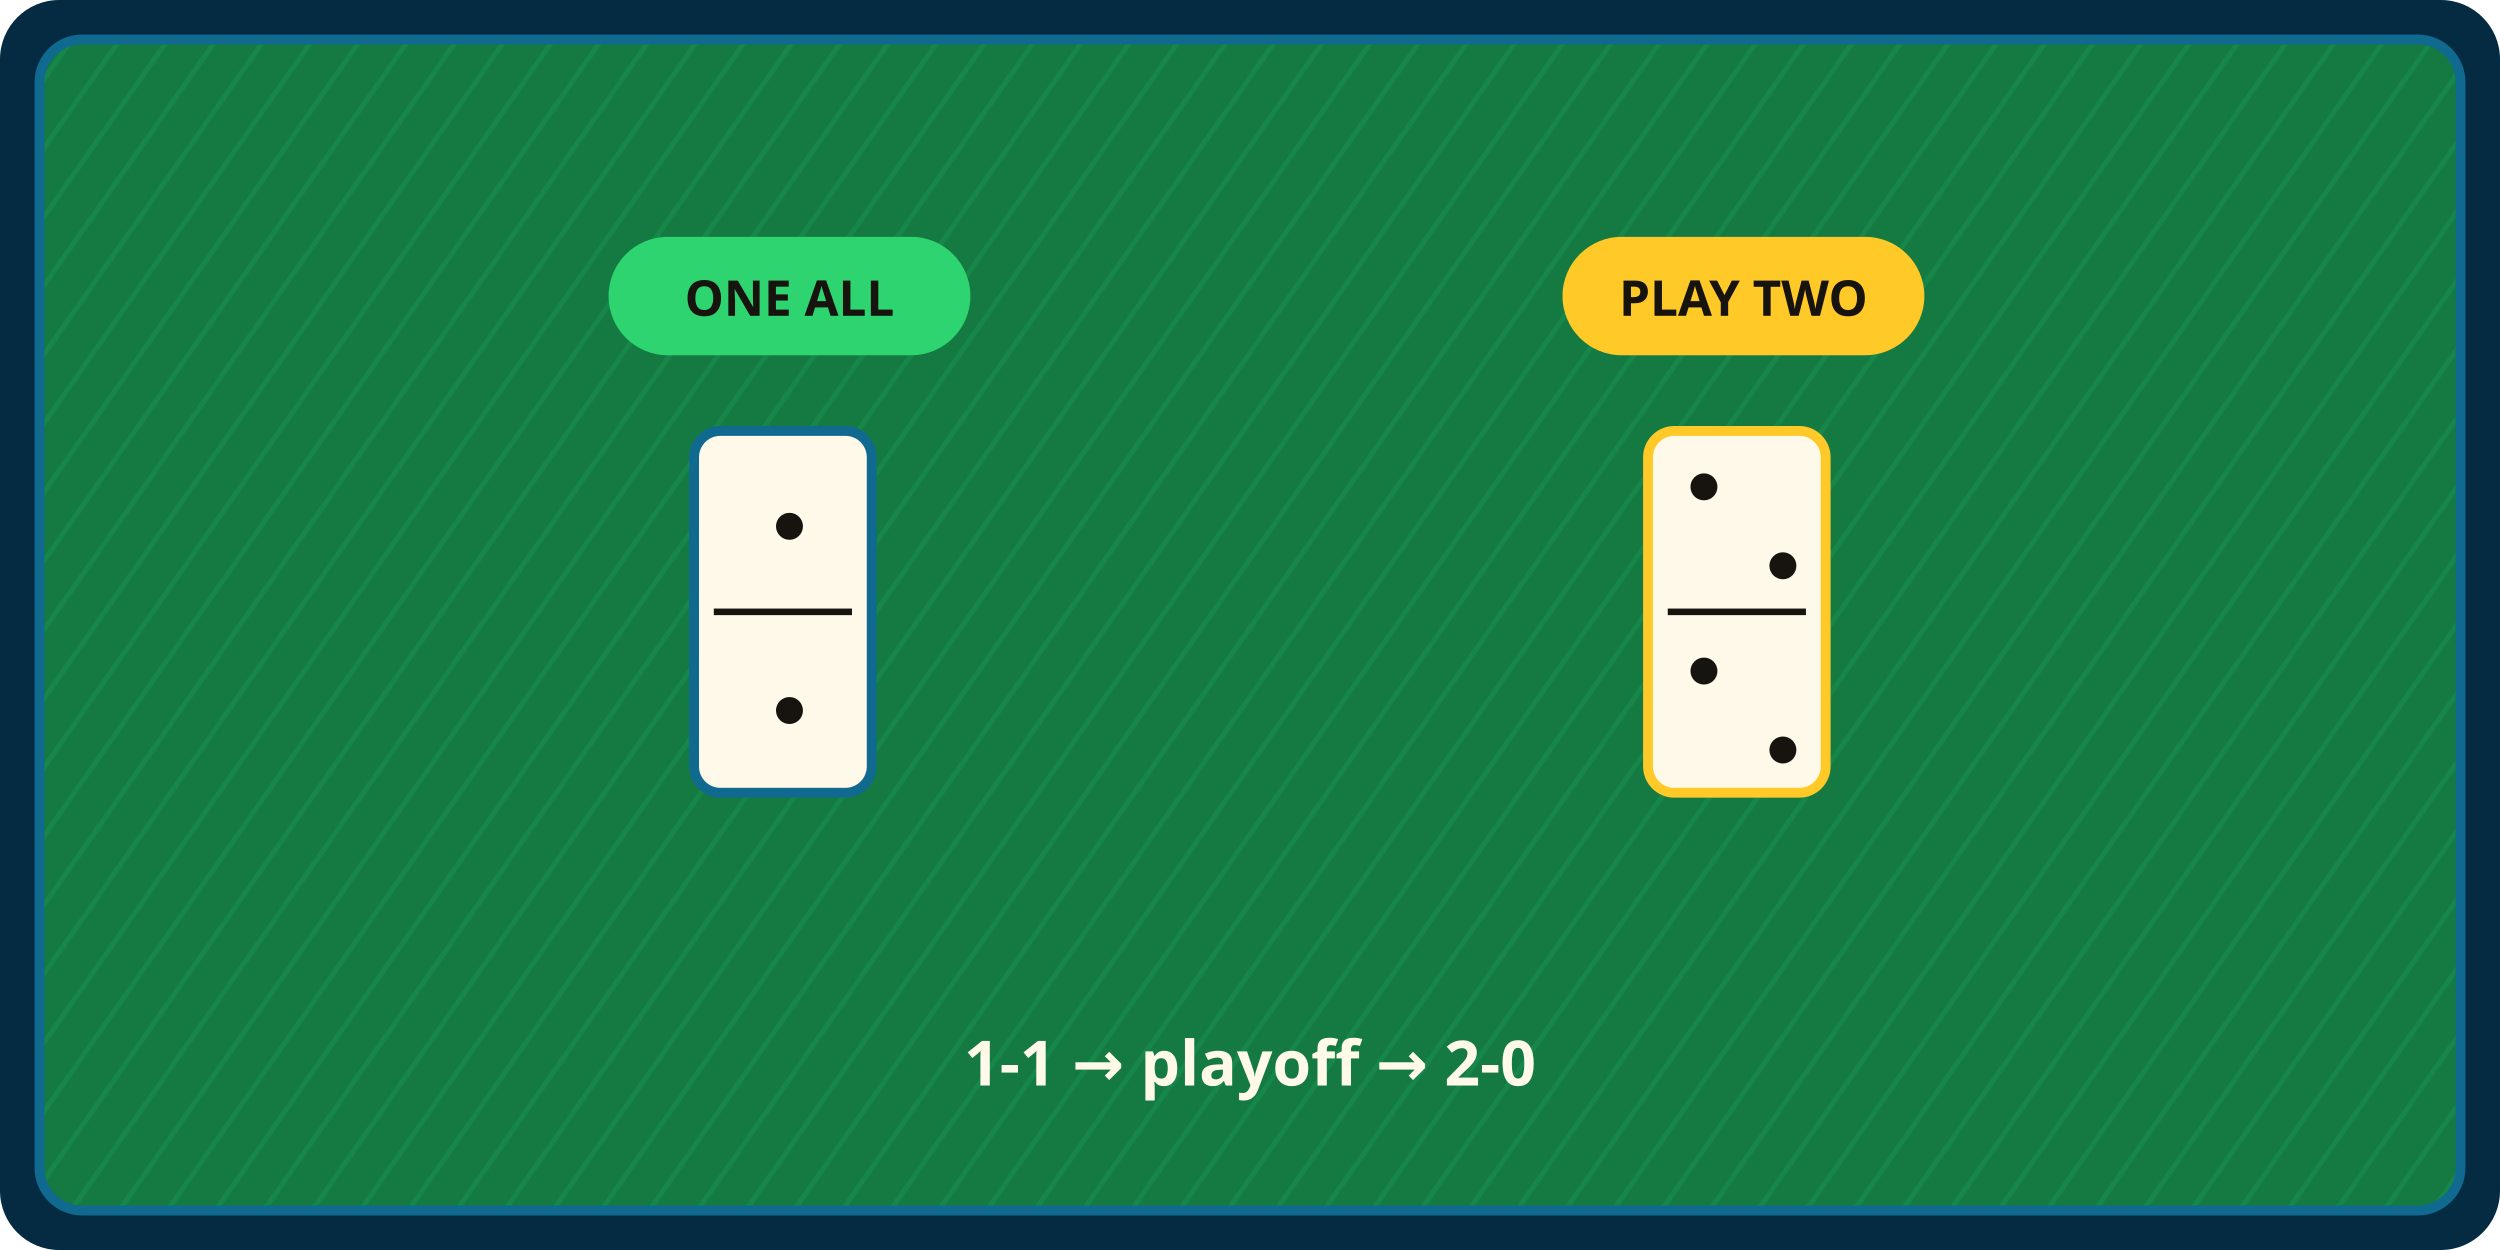
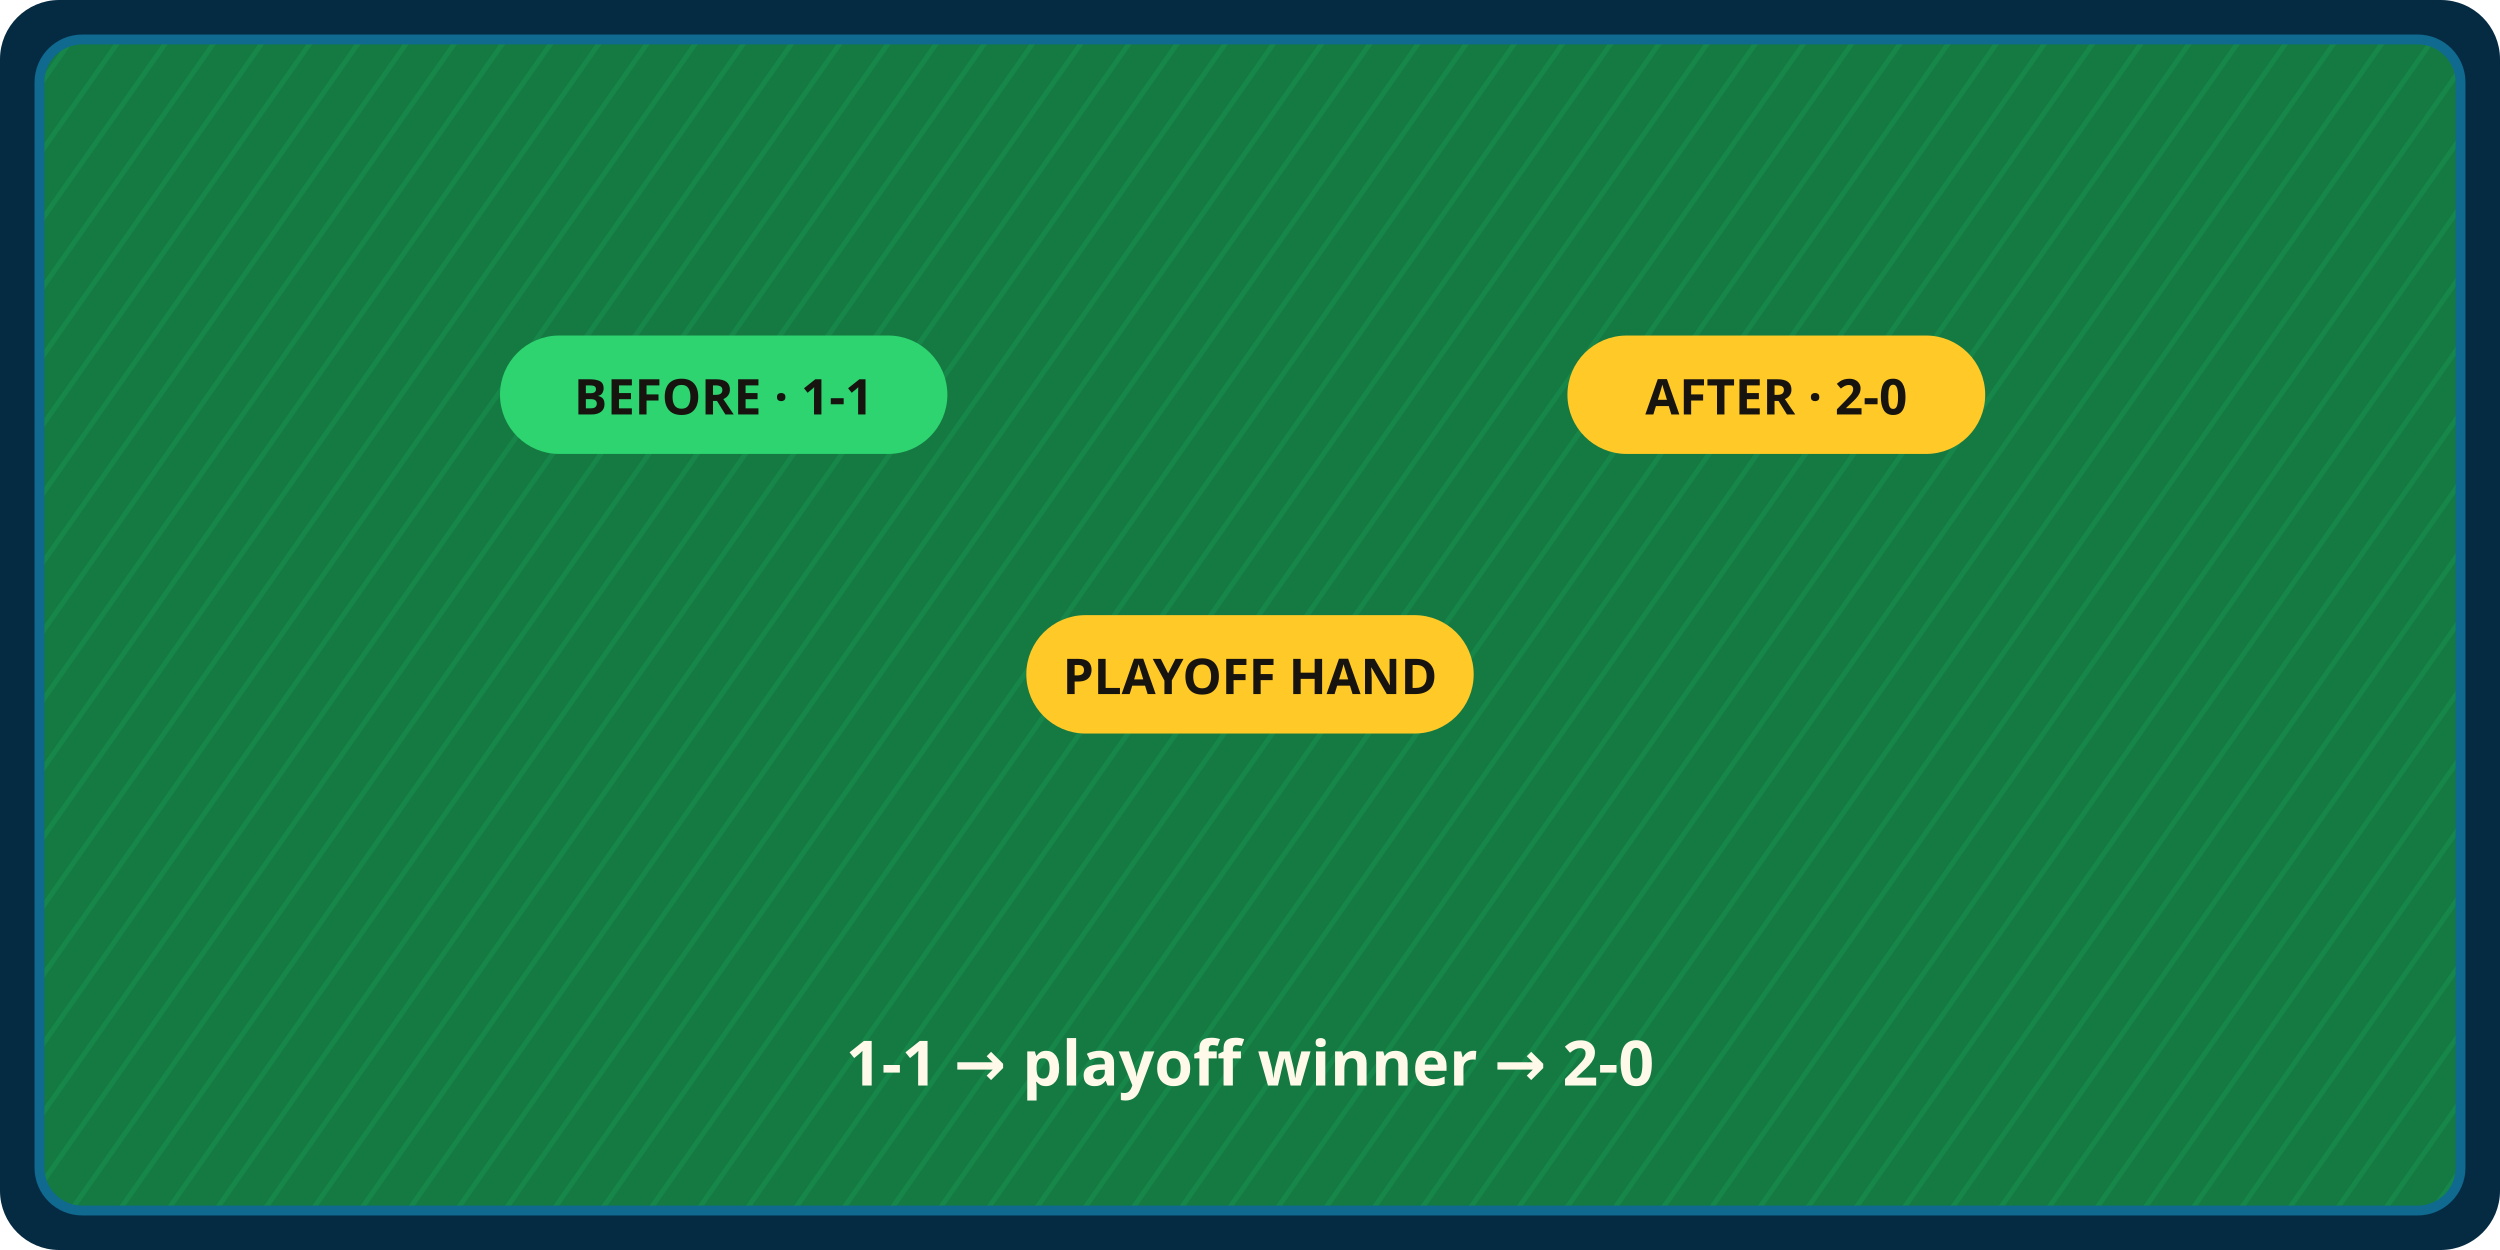
<svg xmlns="http://www.w3.org/2000/svg" viewBox="0 0 760 380" role="img" aria-labelledby="title description">
  <defs>
    <pattern id="felt" width="12" height="12" patternUnits="userSpaceOnUse" patternTransform="rotate(35)">
      <rect width="12" height="12" fill="#147A42" />
      <line x1="0" y1="0" x2="0" y2="12" stroke="#22A45B" stroke-opacity=".28" stroke-width="3" />
    </pattern>
  </defs>
  <rect width="760" height="380" rx="18" fill="#052B43" />
  <rect x="12" y="12" width="736" height="356" rx="13" fill="url(#felt)" stroke="#10698F" stroke-width="3" />
-   <g transform="translate(210 130) scale(1)" opacity="1">
-     <g transform="rotate(0 28 56)">
-       <rect x="1" y="1" width="54" height="110" rx="8" fill="#FFF9EA" stroke="#10698F" stroke-width="3" />
-       <line x1="7" y1="56" x2="49" y2="56" stroke="#17130F" stroke-width="2" />
-       <circle cx="30" cy="30" r="4.1" fill="#17130F" />
-       <circle cx="30" cy="86" r="4.1" fill="#17130F" />
-     </g>
+   <g transform="translate(220 120)">
+     <rect x="-68" y="-18" width="136" height="36" rx="18" fill="#2DD46F" />
+     <text text-anchor="middle" y="6" fill="#17130F" font-family="system-ui,sans-serif" font-size="15" font-weight="800">BEFORE · 1-1</text>
  </g>
-   <g transform="translate(500 130) scale(1)" opacity="1">
-     <g transform="rotate(0 28 56)">
-       <rect x="1" y="1" width="54" height="110" rx="8" fill="#FFF9EA" stroke="#FFC928" stroke-width="3" />
-       <line x1="7" y1="56" x2="49" y2="56" stroke="#17130F" stroke-width="2" />
-       <circle cx="18" cy="18" r="4.1" fill="#17130F" />
-       <circle cx="42" cy="42" r="4.1" fill="#17130F" />
-       <circle cx="18" cy="74" r="4.1" fill="#17130F" />
-       <circle cx="42" cy="98" r="4.1" fill="#17130F" />
-     </g>
+   <g transform="translate(380 205)">
+     <rect x="-68" y="-18" width="136" height="36" rx="18" fill="#FFC928" />
+     <text text-anchor="middle" y="6" fill="#17130F" font-family="system-ui,sans-serif" font-size="15" font-weight="800">PLAYOFF HAND</text>
  </g>
-   <g transform="translate(240 90)">
-     <rect x="-55" y="-18" width="110" height="36" rx="18" fill="#2DD46F" />
-     <text text-anchor="middle" y="6" fill="#17130F" font-family="system-ui,sans-serif" font-size="15" font-weight="800">ONE ALL</text>
+   <g transform="translate(540 120)">
+     <rect x="-63.5" y="-18" width="127" height="36" rx="18" fill="#FFC928" />
+     <text text-anchor="middle" y="6" fill="#17130F" font-family="system-ui,sans-serif" font-size="15" font-weight="800">AFTER · 2-0</text>
  </g>
-   <g transform="translate(530 90)">
-     <rect x="-55" y="-18" width="110" height="36" rx="18" fill="#FFC928" />
-     <text text-anchor="middle" y="6" fill="#17130F" font-family="system-ui,sans-serif" font-size="15" font-weight="800">PLAY TWO</text>
-   </g>
-   <text x="380" y="330" text-anchor="middle" fill="#FFF9EA" font-family="system-ui,sans-serif" font-size="19" font-weight="800">1-1 → playoff → 2-0</text>
+   <text x="380" y="330" text-anchor="middle" fill="#FFF9EA" font-family="system-ui,sans-serif" font-size="19" font-weight="800">1-1 → playoff winner → 2-0</text>
</svg>
